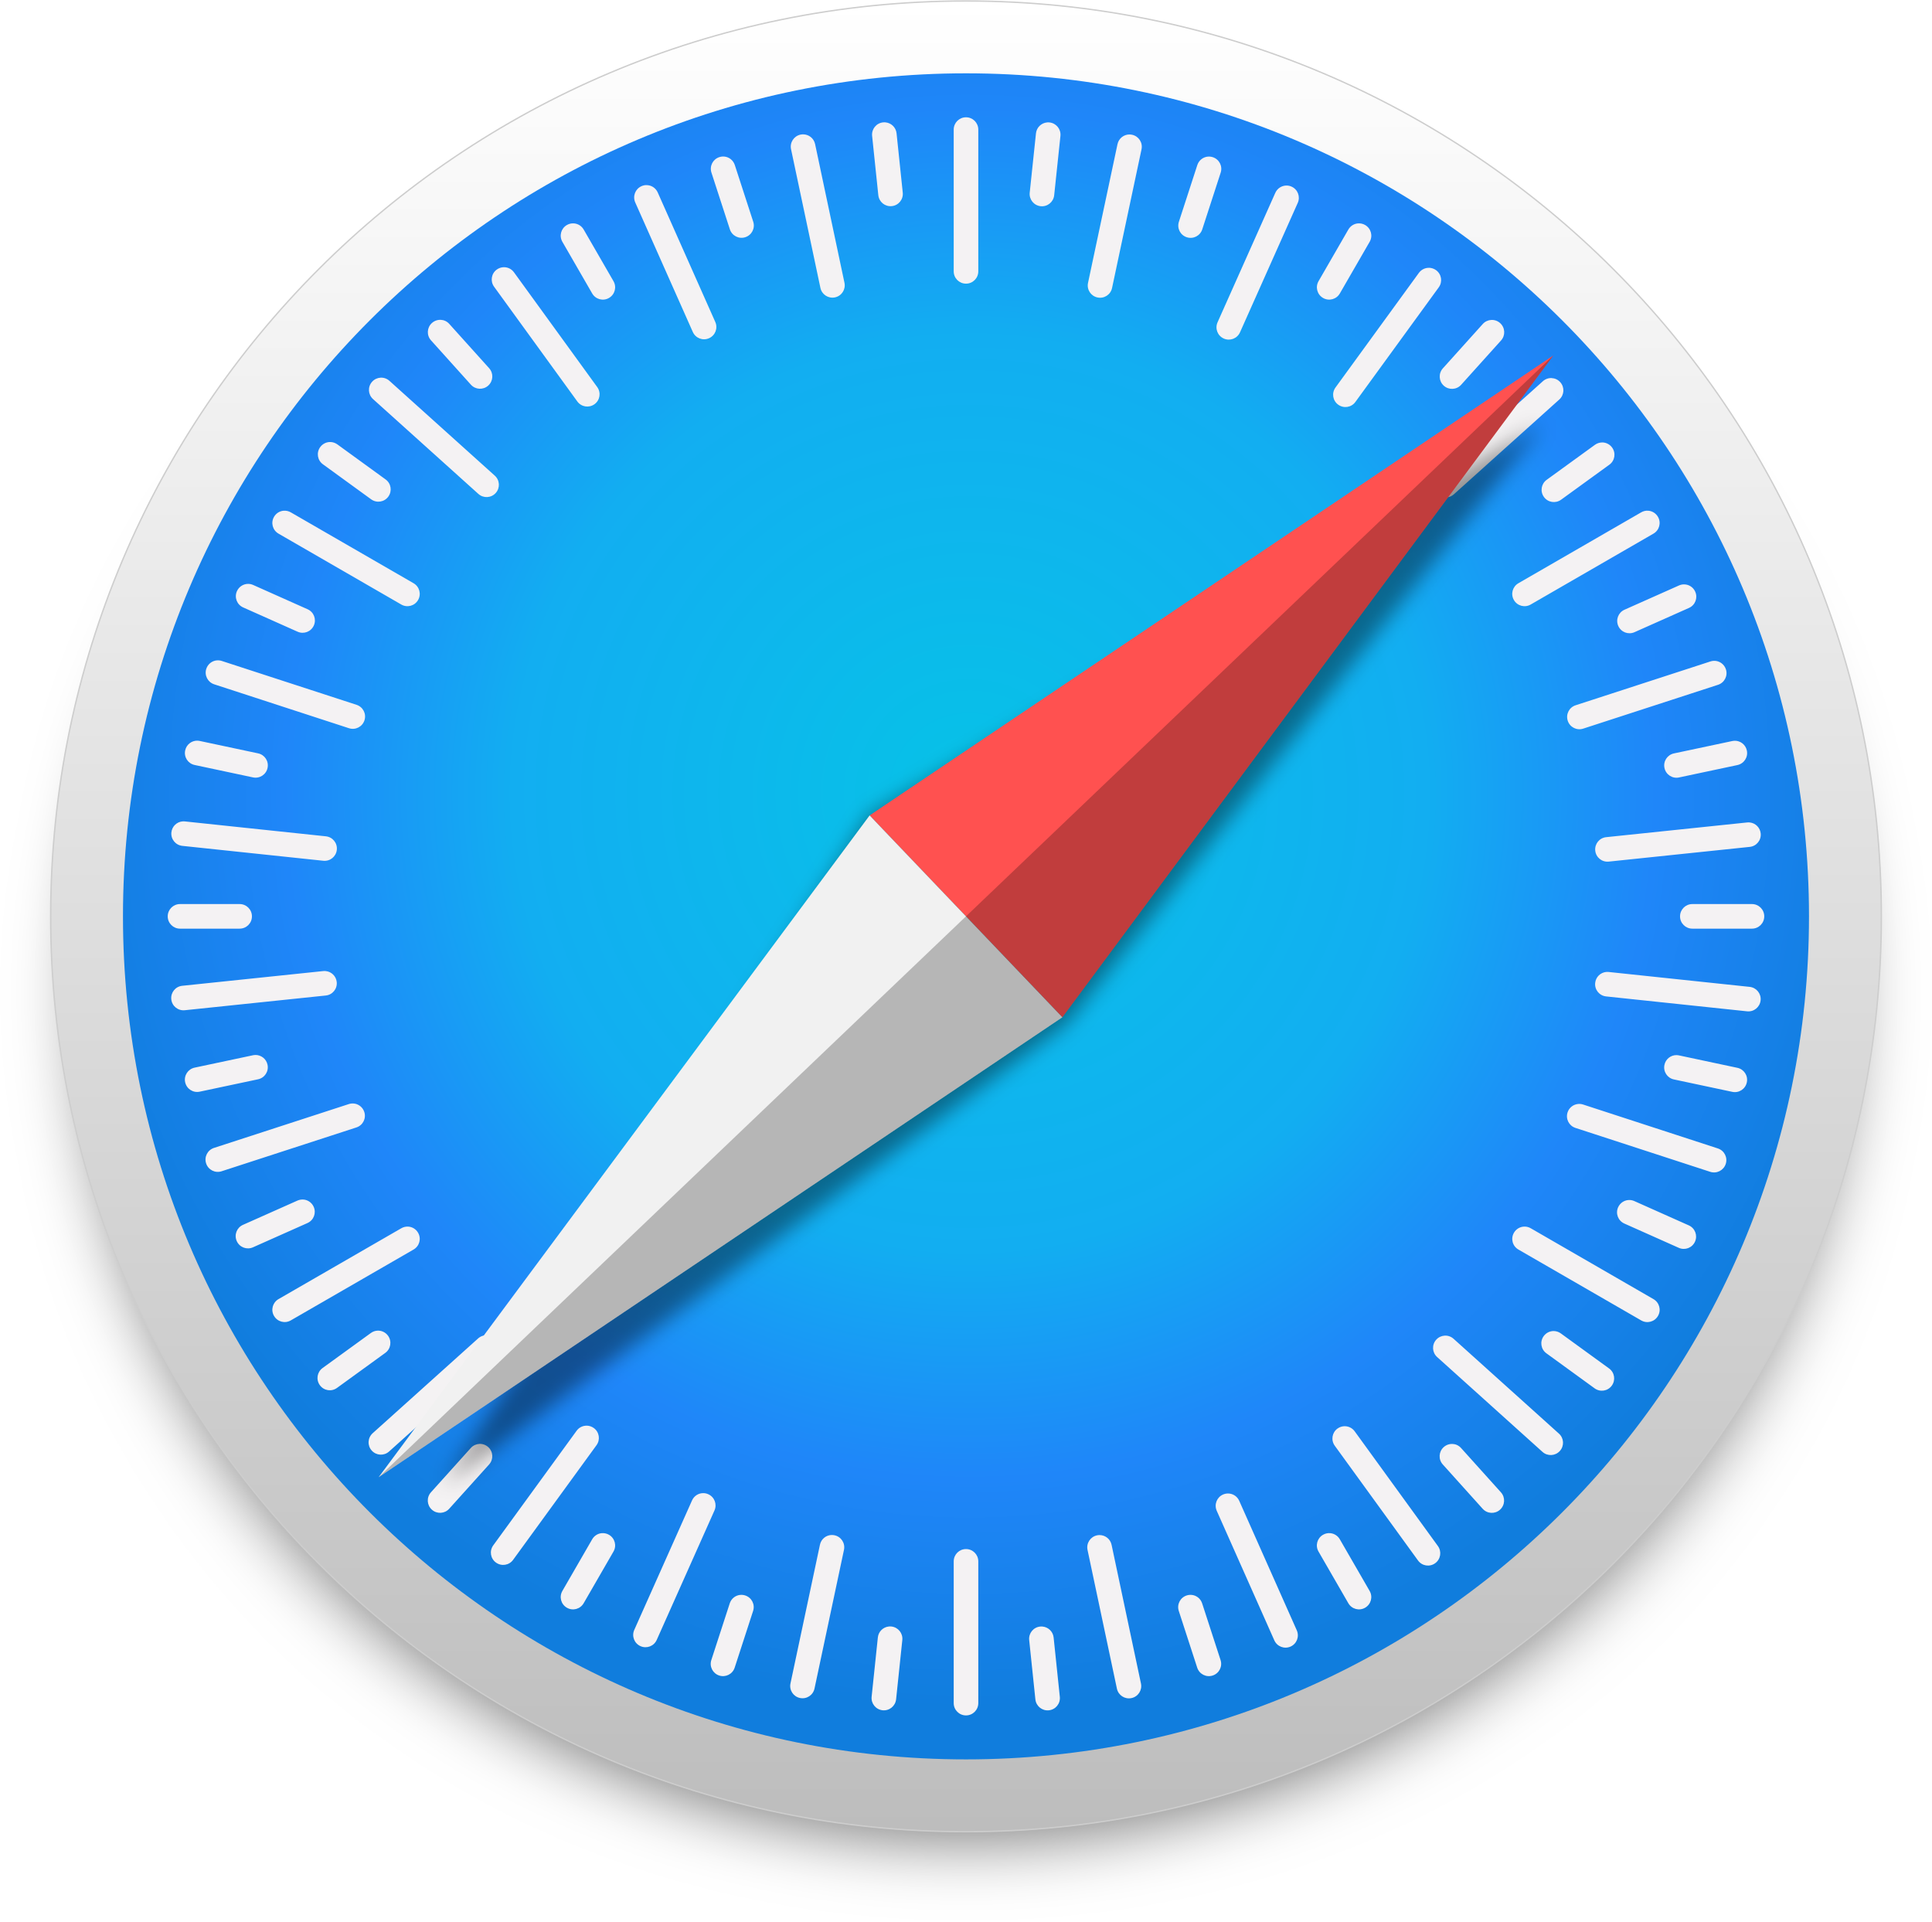
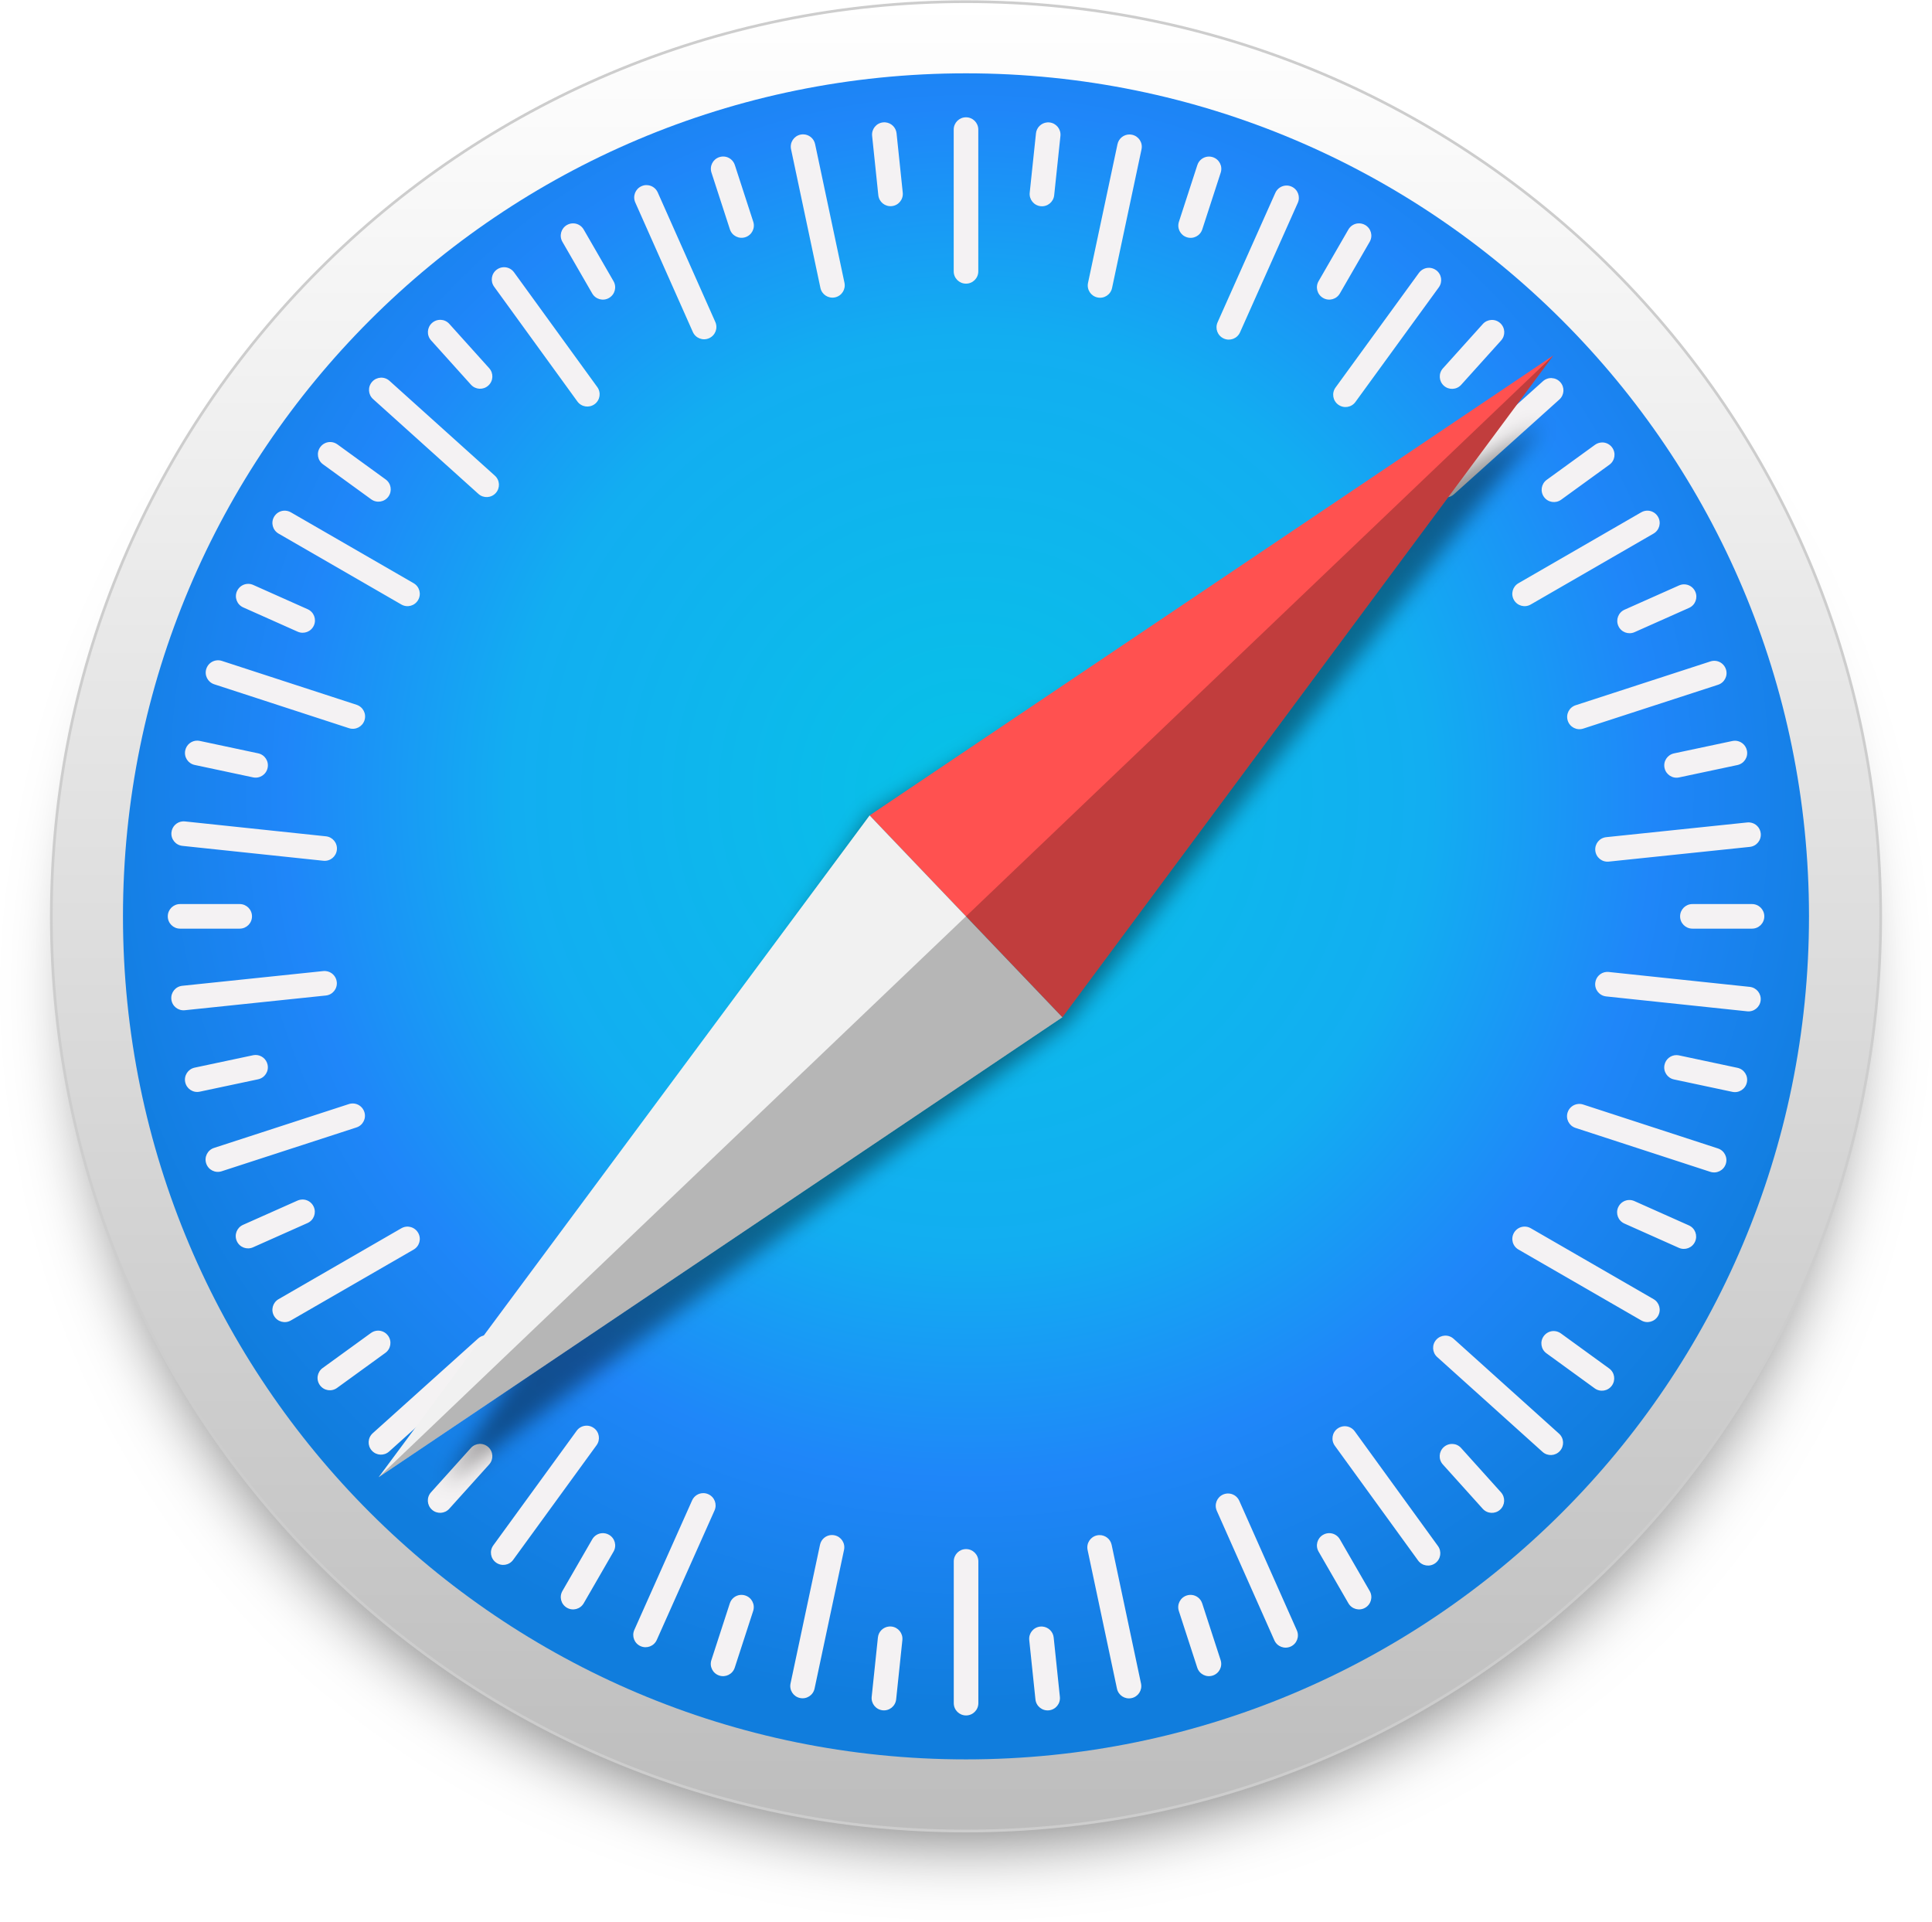
- <svg xmlns="http://www.w3.org/2000/svg" xmlns:xlink="http://www.w3.org/1999/xlink" viewBox="0 0 66.166 65.804">
-   <defs>
-     <linearGradient id="safari__b">
-       <stop offset="0" stop-color="#06c2e7" />
-       <stop offset=".25" stop-color="#0db8ec" />
-       <stop offset=".5" stop-color="#12aef1" />
-       <stop offset=".75" stop-color="#1f86f9" />
-       <stop offset="1" stop-color="#107ddd" />
-     </linearGradient>
-     <linearGradient id="safari__a">
-       <stop offset="0" stop-color="#bdbdbd" />
-       <stop offset="1" stop-color="#fff" />
-     </linearGradient>
-     <linearGradient xlink:href="#safari__a" id="safari__d" x1="412.975" x2="412.975" y1="237.608" y2="59.392" gradientTransform="translate(206.7902 159.7726) scale(.35154)" gradientUnits="userSpaceOnUse" />
-     <filter id="safari__f" width="1.042" height="1.045" x="-.021" y="-.022" color-interpolation-filters="sRGB">
-       <feGaussianBlur stdDeviation=".958" />
-     </filter>
-     <filter id="safari__c" width="1.096" height="1.096" x="-.048" y="-.048" color-interpolation-filters="sRGB">
-       <feGaussianBlur stdDeviation="3.564" />
-     </filter>
-     <radialGradient xlink:href="#safari__b" id="safari__e" cx="413.061" cy="136.818" r="82.125" fx="413.061" fy="136.818" gradientTransform="translate(194.5447 155.5804) scale(.38143)" gradientUnits="userSpaceOnUse" />
-   </defs>
-   <path d="M502.083 148.5a89.108 89.108 0 0 1-89.108 89.108A89.108 89.108 0 0 1 323.867 148.5 89.108 89.108 0 0 1 412.975 59.392 89.108 89.108 0 0 1 502.083 148.5Z" filter="url(#safari__c)" opacity=".53" paint-order="markers stroke fill" transform="matrix(.33865 0 0 .3261 -106.7696 -14.47833)" />
-   <path fill="url(#safari__d)" stroke="#cdcdcd" stroke-linecap="round" stroke-linejoin="round" stroke-width=".093" d="M383.294 211.977a31.325 31.325 0 0 1-31.325 31.325 31.325 31.325 0 0 1-31.325-31.325 31.325 31.325 0 0 1 31.325-31.325 31.325 31.325 0 0 1 31.325 31.325z" paint-order="markers stroke fill" transform="translate(-318.8856 -180.595)" />
-   <path fill="url(#safari__e)" d="M380.839 211.977a28.871 28.871 0 0 1-28.871 28.871 28.871 28.871 0 0 1-28.871-28.871 28.871 28.871 0 0 1 28.871-28.871 28.871 28.871 0 0 1 28.871 28.871z" paint-order="markers stroke fill" transform="translate(-318.8856 -180.595)" />
-   <path fill="#f4f2f3" d="M33.083 4.017c-.233 0-.421.188-.421.421V9.293c0 .233.188.421.421.421.233 0 .421-.188.421-.421V4.438c0-.233-.188-.421-.421-.421zm-2.754.174c-.028-.003-.057-.003-.086 0-.232.024-.399.23-.375.462l.212 2.031c.024.232.23.399.462.375.232-.024.399-.23.375-.462l-.212-2.031c-.021-.203-.182-.356-.377-.375zm5.527.002c-.195.019-.356.172-.377.375l-.214 2.031c-.024.232.143.438.375.463.232.024.438-.143.463-.375l.214-2.031c.024-.232-.143-.438-.375-.463-.029-.003-.058-.003-.085-.001zm-8.355.408c-.028 0-.057.003-.085.009-.228.048-.373.271-.325.499l1.006 4.75c.048.228.271.373.499.325.228-.048.373-.271.325-.499l-1.006-4.75c-.042-.2-.218-.335-.414-.334zm11.184.004c-.196-.002-.372.134-.414.334l-1.009 4.749c-.049.228.096.451.324.499.228.049.451-.096.499-.324l1.009-4.749c.049-.228-.096-.451-.324-.499-.029-.006-.057-.009-.085-.009zM24.801 5.362c-.054-.005-.111.001-.166.019-.222.072-.342.308-.27.53l.631 1.942c.072.222.309.342.53.27.222-.072.342-.309.27-.53l-.631-1.942c-.054-.166-.201-.276-.364-.29zm16.568.001c-.163.014-.31.123-.364.29l-.631 1.942c-.072.222.048.458.27.53.222.072.458-.048.53-.27l.631-1.942c.072-.222-.048-.458-.27-.53-.055-.018-.112-.024-.166-.019zm-19.237.976c-.055.001-.11.013-.163.037-.213.095-.308.342-.214.556l1.972 4.437c.095.213.342.308.556.214.213-.095.309-.342.214-.556l-1.972-4.437c-.071-.16-.228-.254-.392-.25zm21.937.015c-.164-.003-.321.09-.393.25l-1.978 4.434c-.095.213-0.0.461.213.556.213.095.461 0.0.556-.213L44.445 6.947c.095-.213 0-.461-.213-.556-.053-.024-.109-.036-.163-.037zM19.654 7.65c-.081-.006-.164.012-.24.056-.202.117-.271.373-.154.575l1.021 1.769c.117.202.373.271.575.154.202-.117.271-.373.154-.575L19.989 7.86c-.073-.126-.2-.2-.335-.21zm26.859 0c-.135.009-.262.084-.335.21l-1.021 1.769c-.117.202-.048.458.154.575.202.117.458.048.575-.154l1.021-1.769c.117-.202.048-.458-.154-.575-.076-.044-.159-.061-.24-.056zM17.247 9.151c-.081.003-.162.029-.233.08-.189.137-.23.399-.093.588l2.851 3.93c.137.189.399.23.588.094.189-.137.23-.399.093-.588l-2.851-3.93c-.086-.118-.22-.178-.355-.174zm31.701.021c-.135-.005-.269.056-.355.173l-2.856 3.926c-.137.189-.096.451.093.588.189.137.451.096.588-.093l2.856-3.926c.137-.189.096-.451-.093-.588-.071-.051-.152-.078-.233-.081zm-33.852 1.782c-.107-.006-.217.03-.304.108-.173.156-.187.421-.031.594l1.366 1.518c.156.173.421.187.594.031.173-.156.187-.421.031-.595l-1.366-1.518c-.078-.087-.183-.134-.291-.139zm35.976.003c-.107.006-.213.052-.291.139l-1.366 1.518c-.156.173-.142.439.031.595.173.156.438.142.594-.031l1.367-1.518c.156-.173.142-.439-.031-.595-.087-.078-.196-.114-.304-.108zm-38.037 1.977c-.107.006-.213.052-.291.139-.156.173-.142.438.031.594l3.608 3.248c.173.156.438.142.594-.031.156-.173.142-.438-.031-.594l-3.609-3.248c-.087-.078-.196-.114-.304-.108zm40.108.014c-.107-.006-.217.03-.304.108l-3.611 3.246c-.173.156-.188.421-.032.594.156.173.421.188.595.032l3.611-3.246c.173-.156.188-.421.032-.594-.078-.087-.183-.134-.291-.139zm-41.822 2.19c-.135-.005-.269.056-.355.174-.137.189-.096.451.093.588l1.652 1.2c.189.137.451.096.588-.093.137-.189.096-.451-.093-.588l-1.652-1.2c-.071-.051-.152-.078-.233-.081zm43.535.015c-.081.003-.162.029-.233.08l-1.653 1.199c-.189.137-.231.399-.094.588.137.189.399.23.588.093l1.653-1.199c.189-.137.23-.399.093-.588-.086-.118-.22-.178-.355-.174zM9.719 17.49c-.135.009-.262.084-.335.21-.117.202-.048.458.154.575l4.205 2.428c.202.117.458.048.575-.154.117-.202.048-.458-.154-.575l-4.205-2.428c-.076-.044-.159-.061-.24-.056zm46.727 0c-.081-.006-.164.012-.24.056l-4.205 2.428c-.202.117-.271.373-.154.575.117.202.373.271.575.154l4.205-2.428c.202-.117.271-.373.154-.575-.073-.126-.2-.2-.335-.21zm-47.939 2.506c-.164-.004-.321.09-.393.25-.095.213-0.0.461.213.556l1.865.832c.213.095.461 0.0.556-.213.095-.213-0-.461-.213-.556l-1.865-.832c-.053-.024-.109-.036-.163-.037zm49.158.017c-.055.001-.11.013-.164.037l-1.866.831c-.213.095-.308.343-.213.556.095.213.343.308.556.213l1.866-.831c.213-.095.308-.343.213-.556-.071-.16-.228-.253-.392-.25zM7.429 22.615c-.163.014-.31.123-.364.289-.072.222.048.458.27.531l4.616 1.504c.222.072.458-.048.531-.27.072-.222-.048-.458-.27-.531L7.595 22.635c-.055-.018-.112-.024-.166-.019zm51.315.018c-.054-.005-.111.001-.166.019l-4.617 1.501c-.222.072-.342.309-.27.53.072.222.309.342.53.27l4.617-1.501c.222-.072.342-.309.27-.53-.054-.166-.201-.276-.364-.29zM6.756 25.365c-.196-.002-.372.134-.414.334-.049.228.096.451.324.499l1.998.425c.228.049.451-.096.499-.324.049-.228-.096-.451-.324-.499l-1.998-.425c-.029-.006-.057-.009-.085-.009zm52.655.004c-.028 0-.056.004-.085.009l-1.998.424c-.228.049-.373.271-.324.499.049.228.271.373.499.324l1.998-.424c.228-.049.373-.271.324-.499-.042-.2-.218-.335-.414-.334zM6.247 28.13c-.195.019-.356.172-.377.375-.025.232.142.438.374.463l4.828.51c.232.025.438-.142.463-.374.025-.232-.142-.438-.374-.463l-4.828-.51c-.029-.003-.058-.003-.085-0zm53.676.036c-.028-.003-.057-.003-.086 0l-4.829.504c-.232.024-.399.23-.375.462.024.232.23.399.462.375l4.829-.504c.232-.024.399-.23.375-.462-.021-.203-.182-.356-.377-.375zM6.165 30.961c-.233 0-.421.188-.421.421 0 .233.188.421.421.421h2.042c.233 0 .421-.188.421-.421 0-.233-.188-.421-.421-.421zm51.793 0c-.233 0-.421.188-.421.421 0.0.233.188.421.421.421h2.042c.233 0 .421-.188.421-.421 0-.233-.188-.421-.421-.421zM11.155 33.256c-.028-.003-.056-.003-.085 0l-4.829.504c-.232.024-.399.23-.375.462.024.232.23.399.462.375l4.829-.504c.232-.024.399-.23.375-.462-.021-.203-.182-.356-.377-.375zm43.853.03c-.195.019-.356.172-.377.375-.025.232.142.438.374.463l4.828.51c.232.025.438-.143.463-.374.025-.232-.143-.438-.374-.463l-4.828-.51c-.029-.003-.058-.003-.086-0zm-46.26 2.844c-.028 0-.057.003-.085.009l-1.998.424c-.228.049-.373.271-.324.499.049.228.271.373.499.324l1.998-.424c.228-.049.373-.271.324-.499-.042-.2-.218-.335-.414-.334zm48.669.004c-.196-.002-.372.134-.414.334-.049.228.096.451.324.499l1.998.425c.228.049.451-.096.499-.324.049-.228-.096-.451-.324-.499l-1.998-.425c-.029-.006-.057-.009-.085-.009zm-45.305 1.658c-.054-.005-.111.001-.166.019L7.329 39.312c-.222.072-.342.309-.27.53.072.222.309.342.53.27l4.617-1.501c.222-.072.342-.309.27-.53-.054-.166-.201-.276-.364-.29zm41.937.015c-.163.014-.31.123-.364.289-.072.222.048.458.27.531l4.616 1.504c.222.072.458-.048.531-.27.072-.222-.048-.458-.27-.531l-4.616-1.504c-.055-.018-.112-.024-.166-.019zm-43.699 3.273c-.055.001-.11.013-.163.036l-1.866.831c-.213.095-.308.343-.213.556.095.213.343.308.556.213l1.866-.831c.213-.095.308-.343.213-.556-.071-.16-.228-.253-.392-.25zm45.459.016c-.164-.004-.321.09-.393.25-.095.213-0.0.461.213.556l1.865.832c.213.095.461 0.0.556-.213.095-.213 0-.461-.213-.556l-1.865-.832c-.053-.024-.109-.036-.163-.037zm-41.826.912c-.081-.006-.164.012-.24.056L9.538 44.49c-.202.117-.271.373-.154.575.117.202.373.271.575.154l4.205-2.427c.202-.117.271-.373.154-.575-.073-.126-.2-.2-.335-.21zm38.2 0c-.135.009-.262.084-.335.21-.117.202-.048.459.154.575l4.205 2.427c.202.117.459.048.575-.154.117-.202.048-.458-.154-.575l-4.205-2.428c-.076-.044-.159-.061-.24-.056zm-39.249 3.562c-.081.003-.162.029-.233.081l-1.653 1.199c-.189.137-.231.399-.094.588.137.189.399.231.588.093l1.653-1.199c.189-.137.231-.399.094-.588-.086-.118-.22-.179-.355-.174zm40.288.014c-.135-.005-.269.056-.355.174-.137.189-.096.451.093.588l1.652 1.2c.189.137.451.096.588-.093.137-.189.096-.451-.093-.588l-1.652-1.2c-.071-.051-.152-.078-.233-.081zm-36.544.145c-.107-.006-.217.03-.304.108l-3.611 3.246c-.173.156-.188.421-.032.594.156.173.421.188.594.032l3.611-3.246c.173-.156.188-.421.032-.594-.078-.087-.183-.134-.291-.139zm32.8.012c-.107.006-.213.052-.291.139-.156.173-.142.438.031.594l3.608 3.248c.173.156.439.142.595-.031.156-.173.142-.438-.031-.594l-3.609-3.248c-.087-.078-.196-.114-.304-.108zm-29.375 3.084c-.135-.005-.27.055-.355.173l-2.856 3.926c-.137.189-.096.451.093.588.189.137.451.096.588-.093l2.856-3.926c.137-.189.096-.451-.093-.588-.071-.051-.152-.078-.233-.081zm25.936.018c-.081.003-.162.029-.233.08-.189.137-.23.399-.094.588l2.851 3.93c.137.189.399.231.588.094.189-.137.23-.399.094-.588l-2.851-3.93c-.086-.118-.22-.178-.355-.174zm-29.623.606c-.107.006-.213.052-.291.139l-1.366 1.518c-.156.173-.142.439.031.595.173.156.438.142.594-.031l1.367-1.518c.156-.173.142-.439-.031-.595-.087-.078-.196-.114-.304-.108zm33.331.002c-.107-.006-.217.03-.304.108-.173.156-.187.421-.031.594l1.366 1.518c.156.173.421.187.594.031.173-.156.187-.421.031-.595l-1.366-1.518c-.078-.087-.183-.134-.291-.139zm-25.655 1.684c-.164-.004-.321.09-.392.25l-1.978 4.434c-.095.213-0.0.461.213.556.213.095.461 0.0.556-.213l1.978-4.434c.095-.213 0-.461-.213-.556-.053-.024-.109-.036-.163-.037zm17.956.012c-.055.001-.11.013-.164.036-.213.095-.308.342-.214.556l1.972 4.437c.095.213.343.308.556.214.213-.095.308-.342.214-.556l-1.972-4.437c-.071-.16-.228-.253-.392-.25zM20.616 52.505c-.135.009-.262.084-.335.21l-1.021 1.769c-.117.202-.048.458.154.575.202.117.458.048.575-.154l1.021-1.769c.117-.202.048-.458-.154-.575-.076-.044-.159-.061-.24-.056zm24.934 0c-.081-.006-.164.012-.24.056-.202.117-.271.373-.154.575l1.021 1.769c.117.202.373.271.575.154.202-.117.271-.373.154-.575l-1.021-1.769c-.073-.126-.2-.2-.335-.21zm-17.055.063c-.196-.002-.372.134-.414.334l-1.009 4.749c-.049.228.096.451.324.499.228.049.451-.096.499-.324l1.009-4.749c.049-.228-.096-.451-.324-.499-.029-.006-.057-.009-.085-.009zm9.16.003c-.028 0-.056.003-.085.009-.228.048-.373.271-.325.499l1.006 4.75c.048.228.271.373.499.325.228-.048.373-.271.325-.499l-1.006-4.75c-.042-.2-.218-.335-.414-.334zm-4.572.479c-.233 0-.421.188-.421.421v4.855c0 .233.188.421.421.421.233 0 .421-.188.421-.421v-4.855c0-.233-.188-.421-.421-.421zm-7.727 1.569c-.163.014-.31.123-.364.29l-.631 1.942c-.072.222.048.458.27.53.222.072.458-.049.53-.27l.631-1.942c.072-.222-.048-.458-.27-.53-.055-.018-.112-.024-.166-.019zm15.45.001c-.054-.005-.111.001-.166.019-.222.072-.342.309-.27.53l.631 1.942c.072.222.309.342.53.27.222-.072.342-.308.27-.53l-.631-1.942c-.054-.166-.201-.276-.364-.29zm-10.365 1.082c-.195.019-.356.172-.377.375l-.213 2.031c-.024.232.143.438.375.463.232.024.438-.143.463-.375l.213-2.031c.024-.232-.143-.438-.375-.463-.029-.003-.058-.003-.085-0zm5.267.002c-.028-.003-.057-.003-.086 0-.232.024-.399.23-.375.462l.212 2.031c.024.232.23.399.462.375.232-.024.399-.23.375-.462l-.212-2.031c-.021-.203-.182-.356-.377-.375z" paint-order="markers stroke fill" />
-   <path d="m469.096 100.607-65.51 38.061-41.42 65.207 60.594-44.881z" filter="url(#safari__f)" opacity=".409" paint-order="markers stroke fill" transform="translate(-112.0954 -20.8224) scale(.35154)" />
-   <path fill="#ff5150" d="m36.383 34.838-6.601-6.913 23.416-15.752z" paint-order="markers stroke fill" />
-   <path fill="#f1f1f1" d="m36.383 34.838-6.601-6.913-16.815 22.665z" paint-order="markers stroke fill" />
+ <svg xmlns="http://www.w3.org/2000/svg" viewBox="0 0 66.166 65.804">
+   <linearGradient id="a" gradientUnits="userSpaceOnUse" x1="351.967" x2="351.967" y1="243.301" y2="180.651">
+     <stop offset="0" stop-color="#bdbdbd" />
+     <stop offset="1" stop-color="#fff" />
+   </linearGradient>
+   <filter id="b" color-interpolation-filters="sRGB" height="1.045" width="1.042" x="-.021" y="-.022">
+     <feGaussianBlur stdDeviation=".958" />
+   </filter>
+   <filter id="c" color-interpolation-filters="sRGB" height="1.096" width="1.096" x="-.048" y="-.048">
+     <feGaussianBlur stdDeviation="3.564" />
+   </filter>
+   <radialGradient id="d" cx="352.099" cy="207.767" gradientUnits="userSpaceOnUse" r="31.325">
+     <stop offset="0" stop-color="#06c2e7" />
+     <stop offset=".25" stop-color="#0db8ec" />
+     <stop offset=".5" stop-color="#12aef1" />
+     <stop offset=".75" stop-color="#1f86f9" />
+     <stop offset="1" stop-color="#107ddd" />
+   </radialGradient>
+   <path d="m502.083 148.5a89.108 89.108 0 0 1 -89.108 89.108 89.108 89.108 0 0 1 -89.108-89.108 89.108 89.108 0 0 1 89.108-89.108 89.108 89.108 0 0 1 89.108 89.108z" filter="url(#c)" opacity=".53" transform="matrix(.33865 0 0 .3261 -106.7696 -14.47833)" />
+   <path d="m383.294 211.977a31.325 31.325 0 0 1 -31.325 31.325 31.325 31.325 0 0 1 -31.325-31.325 31.325 31.325 0 0 1 31.325-31.325 31.325 31.325 0 0 1 31.325 31.325z" fill="url(#a)" stroke="#cdcdcd" stroke-linecap="round" stroke-linejoin="round" stroke-width=".093" transform="translate(-318.8856 -180.595)" />
+   <path d="m380.839 211.977a28.871 28.871 0 0 1 -28.871 28.871 28.871 28.871 0 0 1 -28.871-28.871 28.871 28.871 0 0 1 28.871-28.871 28.871 28.871 0 0 1 28.871 28.871z" fill="url(#d)" transform="translate(-318.8856 -180.595)" />
+   <path d="m33.083 4.017c-.233 0-.421.188-.421.421v4.855c0 .233.188.421.421.421.233 0 .421-.188.421-.421v-4.855c0-.233-.188-.421-.421-.421zm-2.754.174c-.028-.003-.057-.003-.086 0-.232.024-.399.23-.375.462l.212 2.031c.024.232.23.399.462.375.232-.024.399-.23.375-.462l-.212-2.031c-.021-.203-.182-.356-.377-.375zm5.527.002c-.195.019-.356.172-.377.375l-.214 2.031c-.024.232.143.438.375.463.232.024.438-.143.463-.375l.214-2.031c.024-.232-.143-.438-.375-.463-.029-.003-.058-.003-.085-.001zm-8.355.408c-.028 0-.057.003-.085.009-.228.048-.373.271-.325.499l1.006 4.75c.048.228.271.373.499.325.228-.048.373-.271.325-.499l-1.006-4.75c-.042-.2-.218-.335-.414-.334zm11.184.004c-.196-.002-.372.134-.414.334l-1.009 4.749c-.049.228.096.451.324.499.228.049.451-.096.499-.324l1.009-4.749c.049-.228-.096-.451-.324-.499-.029-.006-.057-.009-.085-.009zm-13.883.757c-.054-.005-.111.001-.166.019-.222.072-.342.308-.27.53l.631 1.942c.072.222.309.342.53.27.222-.072.342-.309.27-.53l-.631-1.942c-.054-.166-.201-.276-.364-.29zm16.568.001c-.163.014-.31.123-.364.29l-.631 1.942c-.072.222.048.458.27.53.222.072.458-.048.53-.27l.631-1.942c.072-.222-.048-.458-.27-.53-.055-.018-.112-.024-.166-.019zm-19.237.976c-.055.001-.11.013-.163.037-.213.095-.308.342-.214.556l1.972 4.437c.095.213.342.308.556.214.213-.095.309-.342.214-.556l-1.972-4.437c-.071-.16-.228-.254-.392-.25zm21.937.015c-.164-.003-.321.09-.393.25l-1.978 4.434c-.095.213-0.0.461.213.556.213.095.461 0.0.556-.213l1.978-4.434c.095-.213 0-.461-.213-.556-.053-.024-.109-.036-.163-.037zm-24.415 1.296c-.081-.006-.164.012-.24.056-.202.117-.271.373-.154.575l1.021 1.769c.117.202.373.271.575.154.202-.117.271-.373.154-.575l-1.021-1.769c-.073-.126-.2-.2-.335-.21zm26.859 0c-.135.009-.262.084-.335.21l-1.021 1.769c-.117.202-.048.458.154.575.202.117.458.048.575-.154l1.021-1.769c.117-.202.048-.458-.154-.575-.076-.044-.159-.061-.24-.056zm-29.265 1.501c-.081.003-.162.029-.233.08-.189.137-.23.399-.093.588l2.851 3.93c.137.189.399.23.588.094.189-.137.23-.399.093-.588l-2.851-3.93c-.086-.118-.22-.178-.355-.174zm31.701.021c-.135-.005-.269.056-.355.173l-2.856 3.926c-.137.189-.096.451.093.588.189.137.451.096.588-.093l2.856-3.926c.137-.189.096-.451-.093-.588-.071-.051-.152-.078-.233-.081zm-33.852 1.782c-.107-.006-.217.03-.304.108-.173.156-.187.421-.031.594l1.366 1.518c.156.173.421.187.594.031.173-.156.187-.421.031-.595l-1.366-1.518c-.078-.087-.183-.134-.291-.139zm35.976.003c-.107.006-.213.052-.291.139l-1.366 1.518c-.156.173-.142.439.031.595.173.156.438.142.594-.031l1.367-1.518c.156-.173.142-.439-.031-.595-.087-.078-.196-.114-.304-.108zm-38.037 1.977c-.107.006-.213.052-.291.139-.156.173-.142.438.031.594l3.608 3.248c.173.156.438.142.594-.031.156-.173.142-.438-.031-.594l-3.609-3.248c-.087-.078-.196-.114-.304-.108zm40.108.014c-.107-.006-.217.03-.304.108l-3.611 3.246c-.173.156-.188.421-.032.594.156.173.421.188.595.032l3.611-3.246c.173-.156.188-.421.032-.594-.078-.087-.183-.134-.291-.139zm-41.822 2.19c-.135-.005-.269.056-.355.174-.137.189-.096.451.093.588l1.652 1.2c.189.137.451.096.588-.093.137-.189.096-.451-.093-.588l-1.652-1.2c-.071-.051-.152-.078-.233-.081zm43.535.015c-.081.003-.162.029-.233.08l-1.653 1.199c-.189.137-.231.399-.094.588.137.189.399.23.588.093l1.653-1.199c.189-.137.23-.399.093-.588-.086-.118-.22-.178-.355-.174zm-45.137 2.336c-.135.009-.262.084-.335.21-.117.202-.048.458.154.575l4.205 2.428c.202.117.458.048.575-.154s.048-.458-.154-.575l-4.205-2.428c-.076-.044-.159-.061-.24-.056zm46.727 0c-.081-.006-.164.012-.24.056l-4.205 2.428c-.202.117-.271.373-.154.575s.373.271.575.154l4.205-2.428c.202-.117.271-.373.154-.575-.073-.126-.2-.2-.335-.21zm-47.939 2.506c-.164-.004-.321.09-.393.25-.095.213-0.0.461.213.556l1.865.832c.213.095.461 0.0.556-.213.095-.213-0-.461-.213-.556l-1.865-.832c-.053-.024-.109-.036-.163-.037zm49.158.017c-.055.001-.11.013-.164.037l-1.866.831c-.213.095-.308.343-.213.556.095.213.343.308.556.213l1.866-.831c.213-.095.308-.343.213-.556-.071-.16-.228-.253-.392-.25zm-50.237 2.602c-.163.014-.31.123-.364.289-.072.222.048.458.27.531l4.616 1.504c.222.072.458-.048.531-.27.072-.222-.048-.458-.27-.531l-4.616-1.504c-.055-.018-.112-.024-.166-.019zm51.315.018c-.054-.005-.111.001-.166.019l-4.617 1.501c-.222.072-.342.309-.27.53.072.222.309.342.53.27l4.617-1.501c.222-.072.342-.309.27-.53-.054-.166-.201-.276-.364-.29zm-51.987 2.732c-.196-.002-.372.134-.414.334-.049.228.096.451.324.499l1.998.425c.228.049.451-.096.499-.324.049-.228-.096-.451-.324-.499l-1.998-.425c-.029-.006-.057-.009-.085-.009zm52.655.004c-.028 0-.056.004-.085.009l-1.998.424c-.228.049-.373.271-.324.499.049.228.271.373.499.324l1.998-.424c.228-.049.373-.271.324-.499-.042-.2-.218-.335-.414-.334zm-53.164 2.762c-.195.019-.356.172-.377.375-.025.232.142.438.374.463l4.828.51c.232.025.438-.142.463-.374.025-.232-.142-.438-.374-.463l-4.828-.51c-.029-.003-.058-.003-.085-0zm53.676.036c-.028-.003-.057-.003-.086 0l-4.829.504c-.232.024-.399.23-.375.462.024.232.23.399.462.375l4.829-.504c.232-.024.399-.23.375-.462-.021-.203-.182-.356-.377-.375zm-53.758 2.795c-.233 0-.421.188-.421.421 0 .233.188.421.421.421h2.042c.233 0 .421-.188.421-.421 0-.233-.188-.421-.421-.421zm51.793 0c-.233 0-.421.188-.421.421 0.0.233.188.421.421.421h2.042c.233 0 .421-.188.421-.421 0-.233-.188-.421-.421-.421zm-46.803 2.295c-.028-.003-.056-.003-.085 0l-4.829.504c-.232.024-.399.23-.375.462.024.232.23.399.462.375l4.829-.504c.232-.024.399-.23.375-.462-.021-.203-.182-.356-.377-.375zm43.853.03c-.195.019-.356.172-.377.375-.025.232.142.438.374.463l4.828.51c.232.025.438-.143.463-.374.025-.232-.143-.438-.374-.463l-4.828-.51c-.029-.003-.058-.003-.086-0zm-46.26 2.844c-.028 0-.057.003-.085.009l-1.998.424c-.228.049-.373.271-.324.499.049.228.271.373.499.324l1.998-.424c.228-.049.373-.271.324-.499-.042-.2-.218-.335-.414-.334zm48.669.004c-.196-.002-.372.134-.414.334-.049.228.096.451.324.499l1.998.425c.228.049.451-.096.499-.324.049-.228-.096-.451-.324-.499l-1.998-.425c-.029-.006-.057-.009-.085-.009zm-45.305 1.658c-.054-.005-.111.001-.166.019l-4.617 1.501c-.222.072-.342.309-.27.53.072.222.309.342.53.27l4.617-1.501c.222-.072.342-.309.27-.53-.054-.166-.201-.276-.364-.29zm41.937.015c-.163.014-.31.123-.364.289-.072.222.048.458.27.531l4.616 1.504c.222.072.458-.048.531-.27.072-.222-.048-.458-.27-.531l-4.616-1.504c-.055-.018-.112-.024-.166-.019zm-43.699 3.273c-.055.001-.11.013-.163.036l-1.866.831c-.213.095-.308.343-.213.556.095.213.343.308.556.213l1.866-.831c.213-.095.308-.343.213-.556-.071-.16-.228-.253-.392-.25zm45.459.016c-.164-.004-.321.09-.393.25-.095.213-0.0.461.213.556l1.865.832c.213.095.461 0.0.556-.213.095-.213 0-.461-.213-.556l-1.865-.832c-.053-.024-.109-.036-.163-.037zm-41.826.912c-.081-.006-.164.012-.24.056l-4.205 2.428c-.202.117-.271.373-.154.575s.373.271.575.154l4.205-2.427c.202-.117.271-.373.154-.575-.073-.126-.2-.2-.335-.21zm38.2 0c-.135.009-.262.084-.335.21-.117.202-.048.459.154.575l4.205 2.427c.202.117.459.048.575-.154s.048-.458-.154-.575l-4.205-2.428c-.076-.044-.159-.061-.24-.056zm-39.249 3.562c-.081.003-.162.029-.233.081l-1.653 1.199c-.189.137-.231.399-.094.588.137.189.399.231.588.093l1.653-1.199c.189-.137.231-.399.094-.588-.086-.118-.22-.179-.355-.174zm40.288.014c-.135-.005-.269.056-.355.174-.137.189-.096.451.093.588l1.652 1.2c.189.137.451.096.588-.093.137-.189.096-.451-.093-.588l-1.652-1.2c-.071-.051-.152-.078-.233-.081zm-36.544.145c-.107-.006-.217.03-.304.108l-3.611 3.246c-.173.156-.188.421-.032.594.156.173.421.188.594.032l3.611-3.246c.173-.156.188-.421.032-.594-.078-.087-.183-.134-.291-.139zm32.8.012c-.107.006-.213.052-.291.139-.156.173-.142.438.031.594l3.608 3.248c.173.156.439.142.595-.031.156-.173.142-.438-.031-.594l-3.609-3.248c-.087-.078-.196-.114-.304-.108zm-29.375 3.084c-.135-.005-.27.055-.355.173l-2.856 3.926c-.137.189-.096.451.093.588.189.137.451.096.588-.093l2.856-3.926c.137-.189.096-.451-.093-.588-.071-.051-.152-.078-.233-.081zm25.936.018c-.081.003-.162.029-.233.08-.189.137-.23.399-.094.588l2.851 3.93c.137.189.399.231.588.094.189-.137.23-.399.094-.588l-2.851-3.93c-.086-.118-.22-.178-.355-.174zm-29.623.606c-.107.006-.213.052-.291.139l-1.366 1.518c-.156.173-.142.439.031.595.173.156.438.142.594-.031l1.367-1.518c.156-.173.142-.439-.031-.595-.087-.078-.196-.114-.304-.108zm33.331.002c-.107-.006-.217.03-.304.108-.173.156-.187.421-.031.594l1.366 1.518c.156.173.421.187.594.031.173-.156.187-.421.031-.595l-1.366-1.518c-.078-.087-.183-.134-.291-.139zm-25.655 1.684c-.164-.004-.321.09-.392.25l-1.978 4.434c-.095.213-0.0.461.213.556.213.095.461 0.0.556-.213l1.978-4.434c.095-.213 0-.461-.213-.556-.053-.024-.109-.036-.163-.037zm17.956.012c-.055.001-.11.013-.164.036-.213.095-.308.342-.214.556l1.972 4.437c.095.213.343.308.556.214.213-.095.308-.342.214-.556l-1.972-4.437c-.071-.16-.228-.253-.392-.25zm-21.432 1.359c-.135.009-.262.084-.335.21l-1.021 1.769c-.117.202-.048.458.154.575.202.117.458.048.575-.154l1.021-1.769c.117-.202.048-.458-.154-.575-.076-.044-.159-.061-.24-.056zm24.934 0c-.081-.006-.164.012-.24.056-.202.117-.271.373-.154.575l1.021 1.769c.117.202.373.271.575.154.202-.117.271-.373.154-.575l-1.021-1.769c-.073-.126-.2-.2-.335-.21zm-17.055.063c-.196-.002-.372.134-.414.334l-1.009 4.749c-.049.228.096.451.324.499.228.049.451-.096.499-.324l1.009-4.749c.049-.228-.096-.451-.324-.499-.029-.006-.057-.009-.085-.009zm9.16.003c-.028 0-.056.003-.085.009-.228.048-.373.271-.325.499l1.006 4.75c.048.228.271.373.499.325.228-.048.373-.271.325-.499l-1.006-4.75c-.042-.2-.218-.335-.414-.334zm-4.572.479c-.233 0-.421.188-.421.421v4.855c0 .233.188.421.421.421.233 0 .421-.188.421-.421v-4.855c0-.233-.188-.421-.421-.421zm-7.727 1.569c-.163.014-.31.123-.364.29l-.631 1.942c-.072.222.048.458.27.53.222.072.458-.049.53-.27l.631-1.942c.072-.222-.048-.458-.27-.53-.055-.018-.112-.024-.166-.019zm15.45.001c-.054-.005-.111.001-.166.019-.222.072-.342.309-.27.53l.631 1.942c.072.222.309.342.53.27.222-.072.342-.308.27-.53l-.631-1.942c-.054-.166-.201-.276-.364-.29zm-10.365 1.082c-.195.019-.356.172-.377.375l-.213 2.031c-.024.232.143.438.375.463s.438-.143.463-.375l.213-2.031c.024-.232-.143-.438-.375-.463-.029-.003-.058-.003-.085-0zm5.267.002c-.028-.003-.057-.003-.086 0-.232.024-.399.23-.375.462l.212 2.031c.024.232.23.399.462.375.232-.024.399-.23.375-.462l-.212-2.031c-.021-.203-.182-.356-.377-.375z" fill="#f4f2f3" />
+   <path d="m469.096 100.607-65.51 38.061-41.42 65.207 60.594-44.881z" filter="url(#b)" opacity=".409" transform="matrix(.35154 0 0 .35154 -112.0954 -20.8224)" />
+   <path d="m36.383 34.838-6.601-6.913 23.416-15.752z" fill="#ff5150" />
+   <path d="m36.383 34.838-6.601-6.913-16.815 22.665z" fill="#f1f1f1" />
  <path d="m12.967 50.59 23.416-15.752 16.815-22.665z" opacity=".243" />
</svg>
